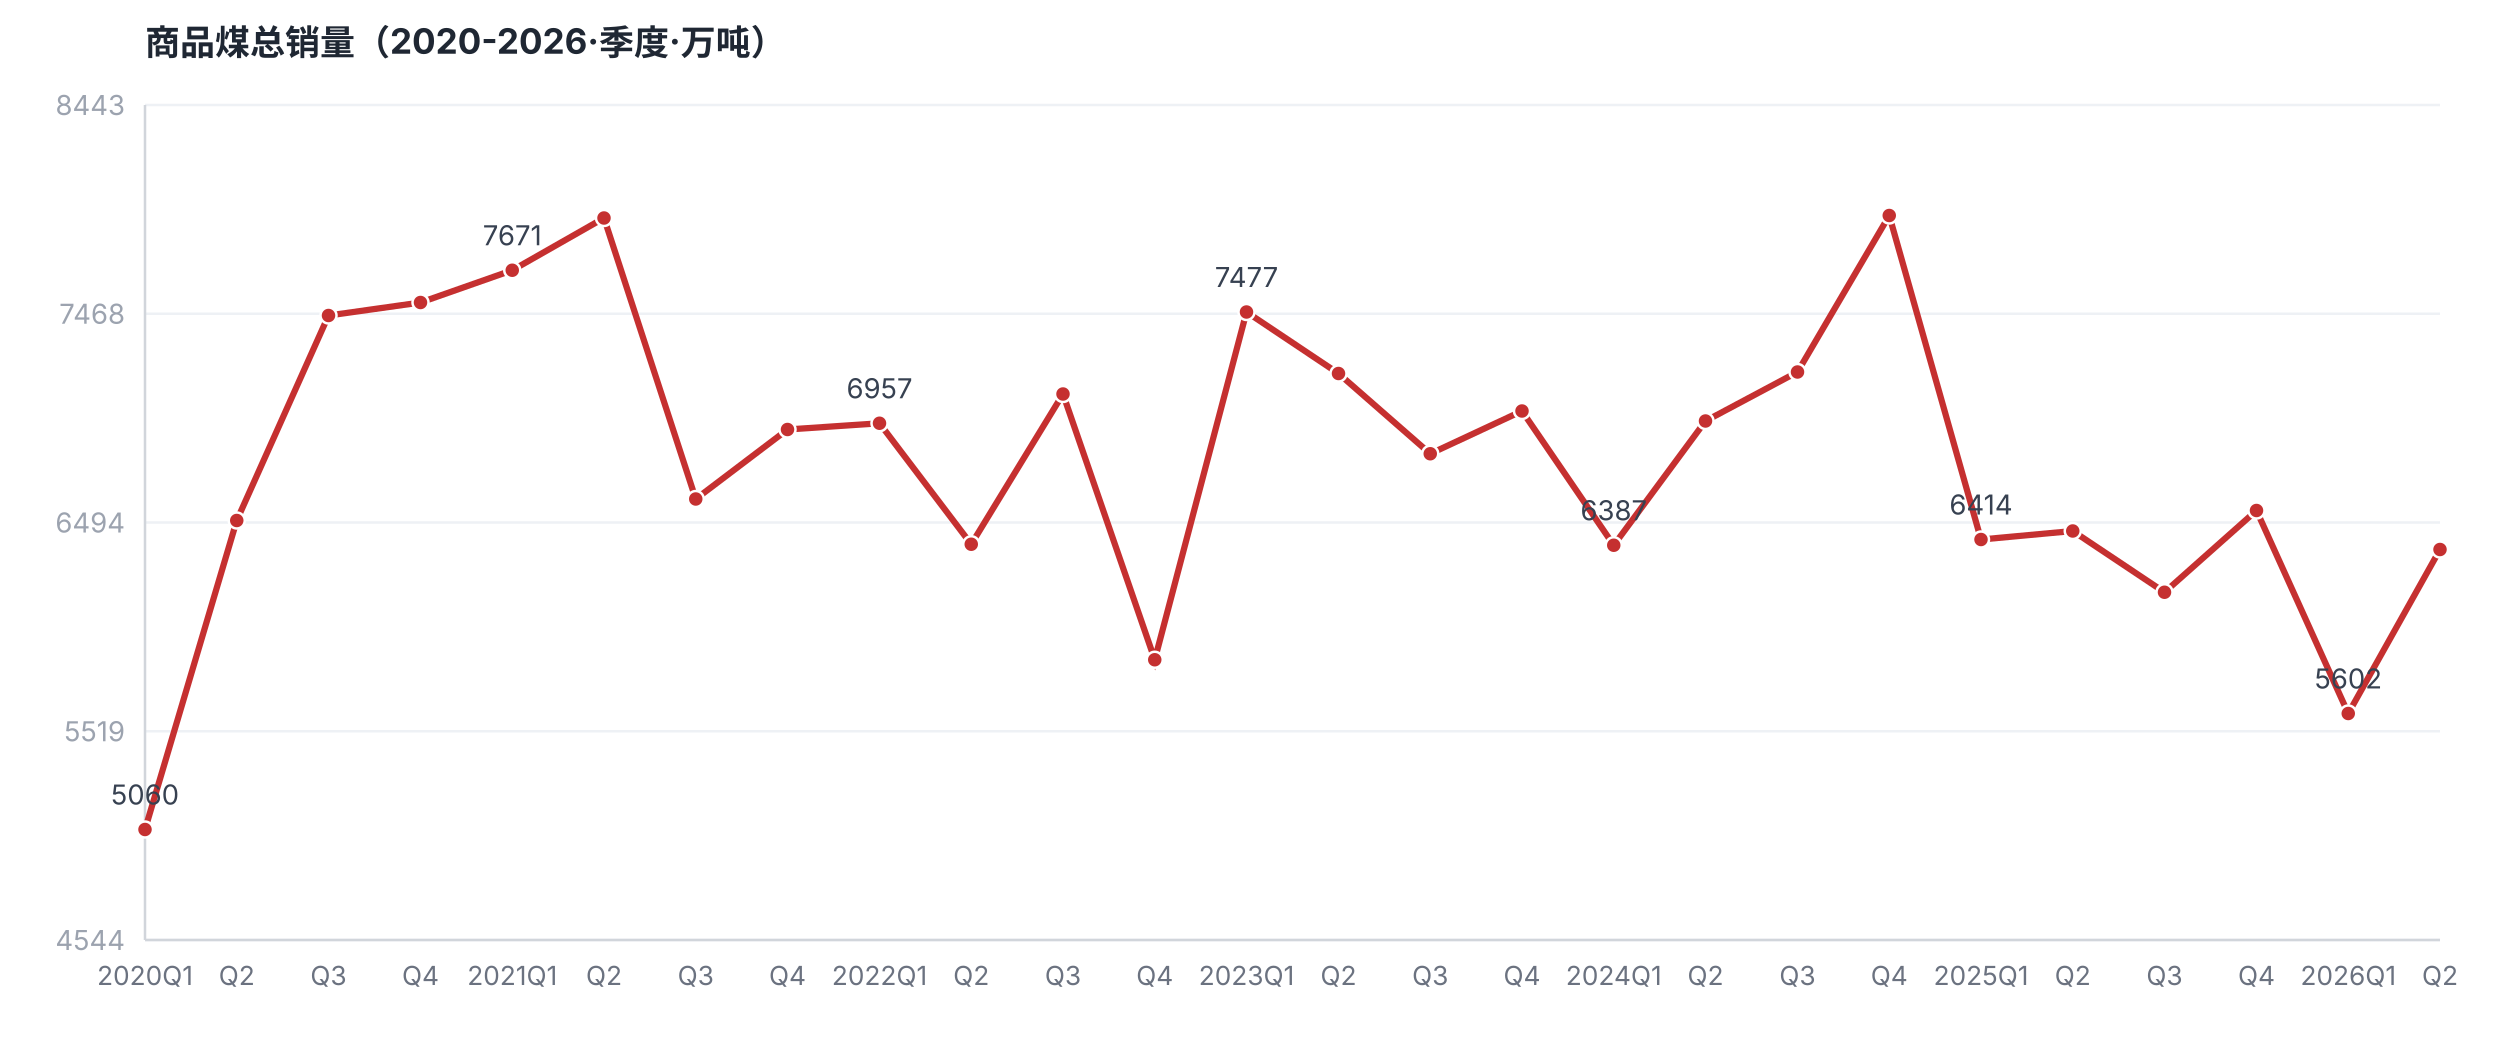
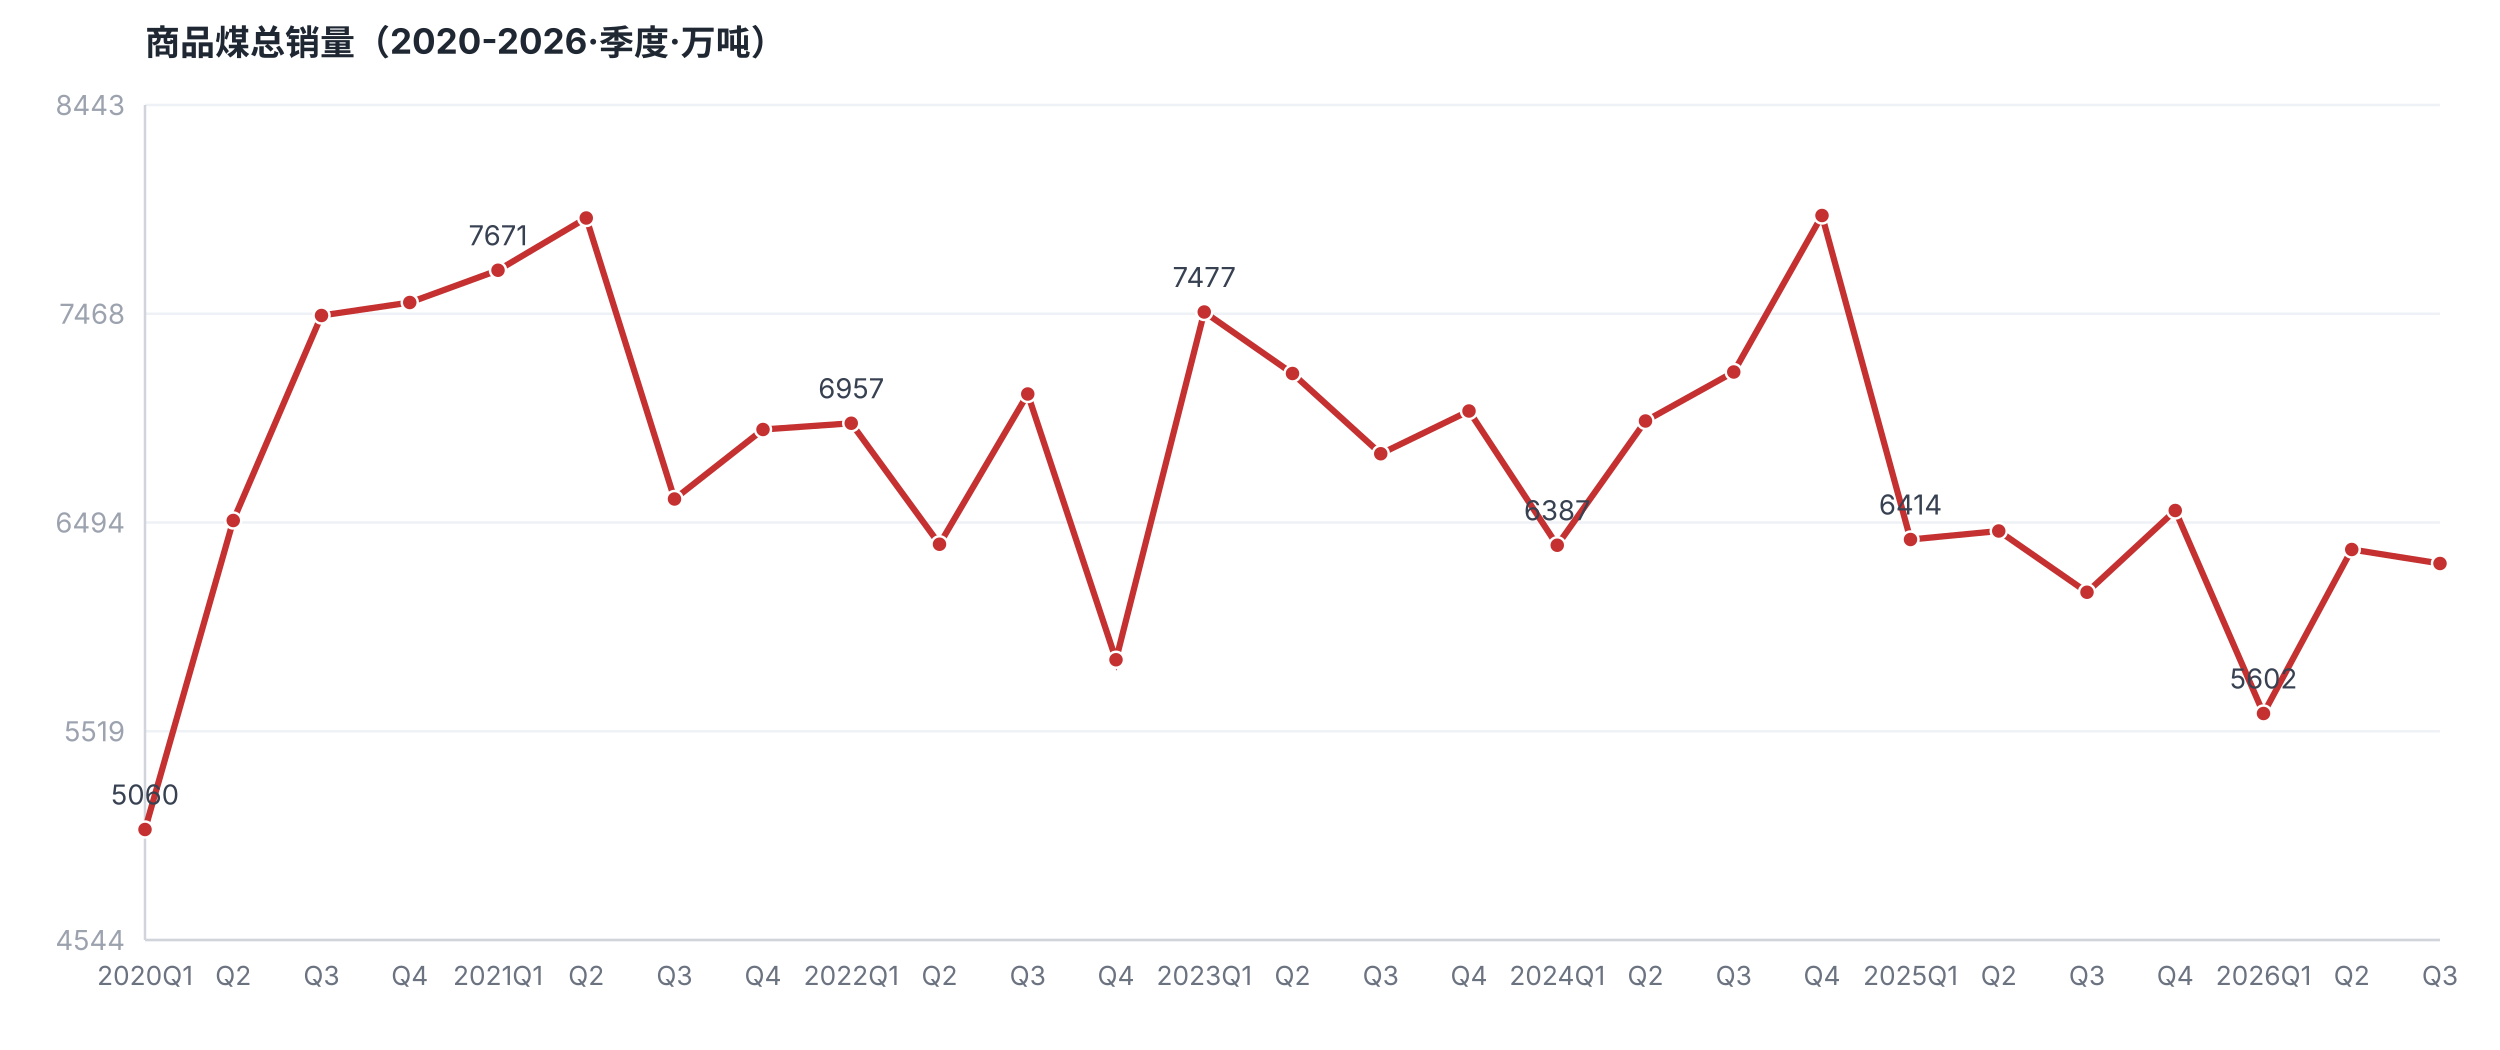
<svg xmlns="http://www.w3.org/2000/svg" viewBox="0 0 1000 420" font-family="-apple-system,Segoe UI,PingFang SC,sans-serif">
  <rect width="1000" height="420" fill="#ffffff" />
  <text x="58" y="22" fill="#1f2733" font-size="14" font-weight="700">商品煤总销量（2020-2026·季度·万吨）</text>
  <line x1="58" y1="376.0" x2="976" y2="376.0" stroke="#eef1f5" />
  <text x="50" y="380.0" font-size="11" fill="#9ca3af" text-anchor="end">4544</text>
  <line x1="58" y1="292.5" x2="976" y2="292.5" stroke="#eef1f5" />
  <text x="50" y="296.5" font-size="11" fill="#9ca3af" text-anchor="end">5519</text>
  <line x1="58" y1="209.0" x2="976" y2="209.0" stroke="#eef1f5" />
  <text x="50" y="213.0" font-size="11" fill="#9ca3af" text-anchor="end">6494</text>
  <line x1="58" y1="125.5" x2="976" y2="125.5" stroke="#eef1f5" />
  <text x="50" y="129.5" font-size="11" fill="#9ca3af" text-anchor="end">7468</text>
  <line x1="58" y1="42.0" x2="976" y2="42.0" stroke="#eef1f5" />
  <text x="50" y="46.0" font-size="11" fill="#9ca3af" text-anchor="end">8443</text>
  <line x1="58" y1="42" x2="58" y2="376" stroke="#d1d5db" />
  <line x1="58" y1="376" x2="976" y2="376" stroke="#d1d5db" />
-   <path d="M58.0 331.8 L94.7 208.2 L131.4 126.2 L168.2 121.0 L204.9 108.1 L241.6 87.2 L278.3 199.6 L315.0 171.8 L351.8 169.3 L388.5 217.7 L425.2 157.6 L461.9 263.9 L498.6 124.8 L535.4 149.4 L572.1 181.5 L608.8 164.4 L645.5 218.1 L682.2 168.4 L719.0 148.8 L755.7 86.2 L792.4 215.8 L829.1 212.4 L865.8 236.9 L902.6 204.2 L939.3 285.4 L976.0 219.8" fill="none" stroke="#c53030" stroke-width="2.5" />
+   <path d="M58.0 331.8 L93.3 208.2 L128.6 126.2 L163.9 121.0 L199.2 108.1 L234.5 87.2 L269.8 199.6 L305.2 171.8 L340.5 169.3 L375.8 217.7 L411.1 157.6 L446.4 263.9 L481.7 124.8 L517.0 149.4 L552.3 181.5 L587.6 164.4 L622.9 218.1 L658.2 168.4 L693.5 148.8 L728.8 86.2 L764.2 215.8 L799.5 212.4 L834.8 236.9 L870.1 204.2 L905.4 285.4 L940.7 219.8 L976.0 225.4" fill="none" stroke="#c53030" stroke-width="2.5" />
  <circle cx="58.0" cy="331.8" r="3.2" fill="#c53030" stroke="#fff" stroke-width="1" />
  <text x="58.0" y="321.8" font-size="11" fill="#374151" text-anchor="middle">5060</text>
  <text x="58.0" y="394.0" font-size="10.5" fill="#6b7280" text-anchor="middle">2020Q1</text>
-   <circle cx="94.7" cy="208.2" r="3.2" fill="#c53030" stroke="#fff" stroke-width="1" />
-   <text x="94.7" y="394.0" font-size="10.5" fill="#6b7280" text-anchor="middle">Q2</text>
-   <circle cx="131.4" cy="126.2" r="3.2" fill="#c53030" stroke="#fff" stroke-width="1" />
-   <text x="131.4" y="394.0" font-size="10.5" fill="#6b7280" text-anchor="middle">Q3</text>
-   <circle cx="168.2" cy="121.0" r="3.2" fill="#c53030" stroke="#fff" stroke-width="1" />
-   <text x="168.2" y="394.0" font-size="10.5" fill="#6b7280" text-anchor="middle">Q4</text>
-   <circle cx="204.9" cy="108.1" r="3.2" fill="#c53030" stroke="#fff" stroke-width="1" />
-   <text x="204.9" y="98.1" font-size="11" fill="#374151" text-anchor="middle">7671</text>
-   <text x="204.9" y="394.0" font-size="10.5" fill="#6b7280" text-anchor="middle">2021Q1</text>
-   <circle cx="241.6" cy="87.2" r="3.2" fill="#c53030" stroke="#fff" stroke-width="1" />
-   <text x="241.6" y="394.0" font-size="10.5" fill="#6b7280" text-anchor="middle">Q2</text>
-   <circle cx="278.3" cy="199.6" r="3.2" fill="#c53030" stroke="#fff" stroke-width="1" />
-   <text x="278.3" y="394.0" font-size="10.5" fill="#6b7280" text-anchor="middle">Q3</text>
-   <circle cx="315.0" cy="171.8" r="3.2" fill="#c53030" stroke="#fff" stroke-width="1" />
-   <text x="315.0" y="394.0" font-size="10.5" fill="#6b7280" text-anchor="middle">Q4</text>
-   <circle cx="351.8" cy="169.3" r="3.2" fill="#c53030" stroke="#fff" stroke-width="1" />
-   <text x="351.8" y="159.3" font-size="11" fill="#374151" text-anchor="middle">6957</text>
-   <text x="351.8" y="394.0" font-size="10.5" fill="#6b7280" text-anchor="middle">2022Q1</text>
-   <circle cx="388.5" cy="217.7" r="3.2" fill="#c53030" stroke="#fff" stroke-width="1" />
-   <text x="388.5" y="394.0" font-size="10.5" fill="#6b7280" text-anchor="middle">Q2</text>
-   <circle cx="425.2" cy="157.6" r="3.2" fill="#c53030" stroke="#fff" stroke-width="1" />
-   <text x="425.2" y="394.0" font-size="10.5" fill="#6b7280" text-anchor="middle">Q3</text>
-   <circle cx="461.9" cy="263.9" r="3.2" fill="#c53030" stroke="#fff" stroke-width="1" />
-   <text x="461.9" y="394.0" font-size="10.5" fill="#6b7280" text-anchor="middle">Q4</text>
-   <circle cx="498.6" cy="124.8" r="3.2" fill="#c53030" stroke="#fff" stroke-width="1" />
-   <text x="498.6" y="114.8" font-size="11" fill="#374151" text-anchor="middle">7477</text>
-   <text x="498.6" y="394.0" font-size="10.5" fill="#6b7280" text-anchor="middle">2023Q1</text>
-   <circle cx="535.4" cy="149.4" r="3.2" fill="#c53030" stroke="#fff" stroke-width="1" />
-   <text x="535.4" y="394.0" font-size="10.5" fill="#6b7280" text-anchor="middle">Q2</text>
-   <circle cx="572.1" cy="181.5" r="3.2" fill="#c53030" stroke="#fff" stroke-width="1" />
-   <text x="572.1" y="394.0" font-size="10.5" fill="#6b7280" text-anchor="middle">Q3</text>
-   <circle cx="608.8" cy="164.4" r="3.2" fill="#c53030" stroke="#fff" stroke-width="1" />
-   <text x="608.8" y="394.0" font-size="10.5" fill="#6b7280" text-anchor="middle">Q4</text>
-   <circle cx="645.5" cy="218.1" r="3.2" fill="#c53030" stroke="#fff" stroke-width="1" />
-   <text x="645.5" y="208.1" font-size="11" fill="#374151" text-anchor="middle">6387</text>
-   <text x="645.5" y="394.0" font-size="10.5" fill="#6b7280" text-anchor="middle">2024Q1</text>
-   <circle cx="682.2" cy="168.4" r="3.2" fill="#c53030" stroke="#fff" stroke-width="1" />
-   <text x="682.2" y="394.0" font-size="10.5" fill="#6b7280" text-anchor="middle">Q2</text>
-   <circle cx="719.0" cy="148.8" r="3.2" fill="#c53030" stroke="#fff" stroke-width="1" />
-   <text x="719.0" y="394.0" font-size="10.5" fill="#6b7280" text-anchor="middle">Q3</text>
-   <circle cx="755.7" cy="86.2" r="3.2" fill="#c53030" stroke="#fff" stroke-width="1" />
-   <text x="755.7" y="394.0" font-size="10.5" fill="#6b7280" text-anchor="middle">Q4</text>
-   <circle cx="792.4" cy="215.8" r="3.2" fill="#c53030" stroke="#fff" stroke-width="1" />
-   <text x="792.4" y="205.8" font-size="11" fill="#374151" text-anchor="middle">6414</text>
-   <text x="792.4" y="394.0" font-size="10.5" fill="#6b7280" text-anchor="middle">2025Q1</text>
-   <circle cx="829.1" cy="212.4" r="3.2" fill="#c53030" stroke="#fff" stroke-width="1" />
-   <text x="829.1" y="394.0" font-size="10.5" fill="#6b7280" text-anchor="middle">Q2</text>
-   <circle cx="865.8" cy="236.9" r="3.2" fill="#c53030" stroke="#fff" stroke-width="1" />
-   <text x="865.8" y="394.0" font-size="10.5" fill="#6b7280" text-anchor="middle">Q3</text>
-   <circle cx="902.6" cy="204.2" r="3.2" fill="#c53030" stroke="#fff" stroke-width="1" />
-   <text x="902.6" y="394.0" font-size="10.5" fill="#6b7280" text-anchor="middle">Q4</text>
-   <circle cx="939.3" cy="285.4" r="3.2" fill="#c53030" stroke="#fff" stroke-width="1" />
-   <text x="939.3" y="275.4" font-size="11" fill="#374151" text-anchor="middle">5602</text>
-   <text x="939.3" y="394.0" font-size="10.5" fill="#6b7280" text-anchor="middle">2026Q1</text>
-   <circle cx="976.0" cy="219.8" r="3.2" fill="#c53030" stroke="#fff" stroke-width="1" />
-   <text x="976.0" y="394.0" font-size="10.5" fill="#6b7280" text-anchor="middle">Q2</text>
+   <circle cx="93.3" cy="208.2" r="3.2" fill="#c53030" stroke="#fff" stroke-width="1" />
+   <text x="93.3" y="394.0" font-size="10.5" fill="#6b7280" text-anchor="middle">Q2</text>
+   <circle cx="128.6" cy="126.2" r="3.2" fill="#c53030" stroke="#fff" stroke-width="1" />
+   <text x="128.6" y="394.0" font-size="10.5" fill="#6b7280" text-anchor="middle">Q3</text>
+   <circle cx="163.9" cy="121.0" r="3.2" fill="#c53030" stroke="#fff" stroke-width="1" />
+   <text x="163.9" y="394.0" font-size="10.5" fill="#6b7280" text-anchor="middle">Q4</text>
+   <circle cx="199.2" cy="108.1" r="3.2" fill="#c53030" stroke="#fff" stroke-width="1" />
+   <text x="199.2" y="98.1" font-size="11" fill="#374151" text-anchor="middle">7671</text>
+   <text x="199.2" y="394.0" font-size="10.5" fill="#6b7280" text-anchor="middle">2021Q1</text>
+   <circle cx="234.5" cy="87.2" r="3.2" fill="#c53030" stroke="#fff" stroke-width="1" />
+   <text x="234.5" y="394.0" font-size="10.5" fill="#6b7280" text-anchor="middle">Q2</text>
+   <circle cx="269.8" cy="199.6" r="3.2" fill="#c53030" stroke="#fff" stroke-width="1" />
+   <text x="269.8" y="394.0" font-size="10.5" fill="#6b7280" text-anchor="middle">Q3</text>
+   <circle cx="305.2" cy="171.8" r="3.2" fill="#c53030" stroke="#fff" stroke-width="1" />
+   <text x="305.2" y="394.0" font-size="10.5" fill="#6b7280" text-anchor="middle">Q4</text>
+   <circle cx="340.5" cy="169.3" r="3.2" fill="#c53030" stroke="#fff" stroke-width="1" />
+   <text x="340.5" y="159.3" font-size="11" fill="#374151" text-anchor="middle">6957</text>
+   <text x="340.5" y="394.0" font-size="10.5" fill="#6b7280" text-anchor="middle">2022Q1</text>
+   <circle cx="375.8" cy="217.7" r="3.2" fill="#c53030" stroke="#fff" stroke-width="1" />
+   <text x="375.8" y="394.0" font-size="10.5" fill="#6b7280" text-anchor="middle">Q2</text>
+   <circle cx="411.1" cy="157.6" r="3.2" fill="#c53030" stroke="#fff" stroke-width="1" />
+   <text x="411.1" y="394.0" font-size="10.5" fill="#6b7280" text-anchor="middle">Q3</text>
+   <circle cx="446.4" cy="263.9" r="3.2" fill="#c53030" stroke="#fff" stroke-width="1" />
+   <text x="446.4" y="394.0" font-size="10.5" fill="#6b7280" text-anchor="middle">Q4</text>
+   <circle cx="481.7" cy="124.8" r="3.2" fill="#c53030" stroke="#fff" stroke-width="1" />
+   <text x="481.7" y="114.8" font-size="11" fill="#374151" text-anchor="middle">7477</text>
+   <text x="481.7" y="394.0" font-size="10.5" fill="#6b7280" text-anchor="middle">2023Q1</text>
+   <circle cx="517.0" cy="149.4" r="3.2" fill="#c53030" stroke="#fff" stroke-width="1" />
+   <text x="517.0" y="394.0" font-size="10.5" fill="#6b7280" text-anchor="middle">Q2</text>
+   <circle cx="552.3" cy="181.5" r="3.2" fill="#c53030" stroke="#fff" stroke-width="1" />
+   <text x="552.3" y="394.0" font-size="10.5" fill="#6b7280" text-anchor="middle">Q3</text>
+   <circle cx="587.6" cy="164.4" r="3.2" fill="#c53030" stroke="#fff" stroke-width="1" />
+   <text x="587.6" y="394.0" font-size="10.5" fill="#6b7280" text-anchor="middle">Q4</text>
+   <circle cx="622.9" cy="218.1" r="3.2" fill="#c53030" stroke="#fff" stroke-width="1" />
+   <text x="622.9" y="208.1" font-size="11" fill="#374151" text-anchor="middle">6387</text>
+   <text x="622.9" y="394.0" font-size="10.5" fill="#6b7280" text-anchor="middle">2024Q1</text>
+   <circle cx="658.2" cy="168.4" r="3.2" fill="#c53030" stroke="#fff" stroke-width="1" />
+   <text x="658.2" y="394.0" font-size="10.5" fill="#6b7280" text-anchor="middle">Q2</text>
+   <circle cx="693.5" cy="148.8" r="3.2" fill="#c53030" stroke="#fff" stroke-width="1" />
+   <text x="693.5" y="394.0" font-size="10.5" fill="#6b7280" text-anchor="middle">Q3</text>
+   <circle cx="728.8" cy="86.2" r="3.2" fill="#c53030" stroke="#fff" stroke-width="1" />
+   <text x="728.8" y="394.0" font-size="10.5" fill="#6b7280" text-anchor="middle">Q4</text>
+   <circle cx="764.2" cy="215.8" r="3.2" fill="#c53030" stroke="#fff" stroke-width="1" />
+   <text x="764.2" y="205.8" font-size="11" fill="#374151" text-anchor="middle">6414</text>
+   <text x="764.2" y="394.0" font-size="10.5" fill="#6b7280" text-anchor="middle">2025Q1</text>
+   <circle cx="799.5" cy="212.4" r="3.2" fill="#c53030" stroke="#fff" stroke-width="1" />
+   <text x="799.5" y="394.0" font-size="10.5" fill="#6b7280" text-anchor="middle">Q2</text>
+   <circle cx="834.8" cy="236.9" r="3.2" fill="#c53030" stroke="#fff" stroke-width="1" />
+   <text x="834.8" y="394.0" font-size="10.5" fill="#6b7280" text-anchor="middle">Q3</text>
+   <circle cx="870.1" cy="204.2" r="3.2" fill="#c53030" stroke="#fff" stroke-width="1" />
+   <text x="870.1" y="394.0" font-size="10.5" fill="#6b7280" text-anchor="middle">Q4</text>
+   <circle cx="905.4" cy="285.4" r="3.2" fill="#c53030" stroke="#fff" stroke-width="1" />
+   <text x="905.4" y="275.4" font-size="11" fill="#374151" text-anchor="middle">5602</text>
+   <text x="905.4" y="394.0" font-size="10.5" fill="#6b7280" text-anchor="middle">2026Q1</text>
+   <circle cx="940.7" cy="219.8" r="3.2" fill="#c53030" stroke="#fff" stroke-width="1" />
+   <text x="940.7" y="394.0" font-size="10.5" fill="#6b7280" text-anchor="middle">Q2</text>
+   <circle cx="976.0" cy="225.4" r="3.2" fill="#c53030" stroke="#fff" stroke-width="1" />
+   <text x="976.0" y="394.0" font-size="10.5" fill="#6b7280" text-anchor="middle">Q3</text>
</svg>
